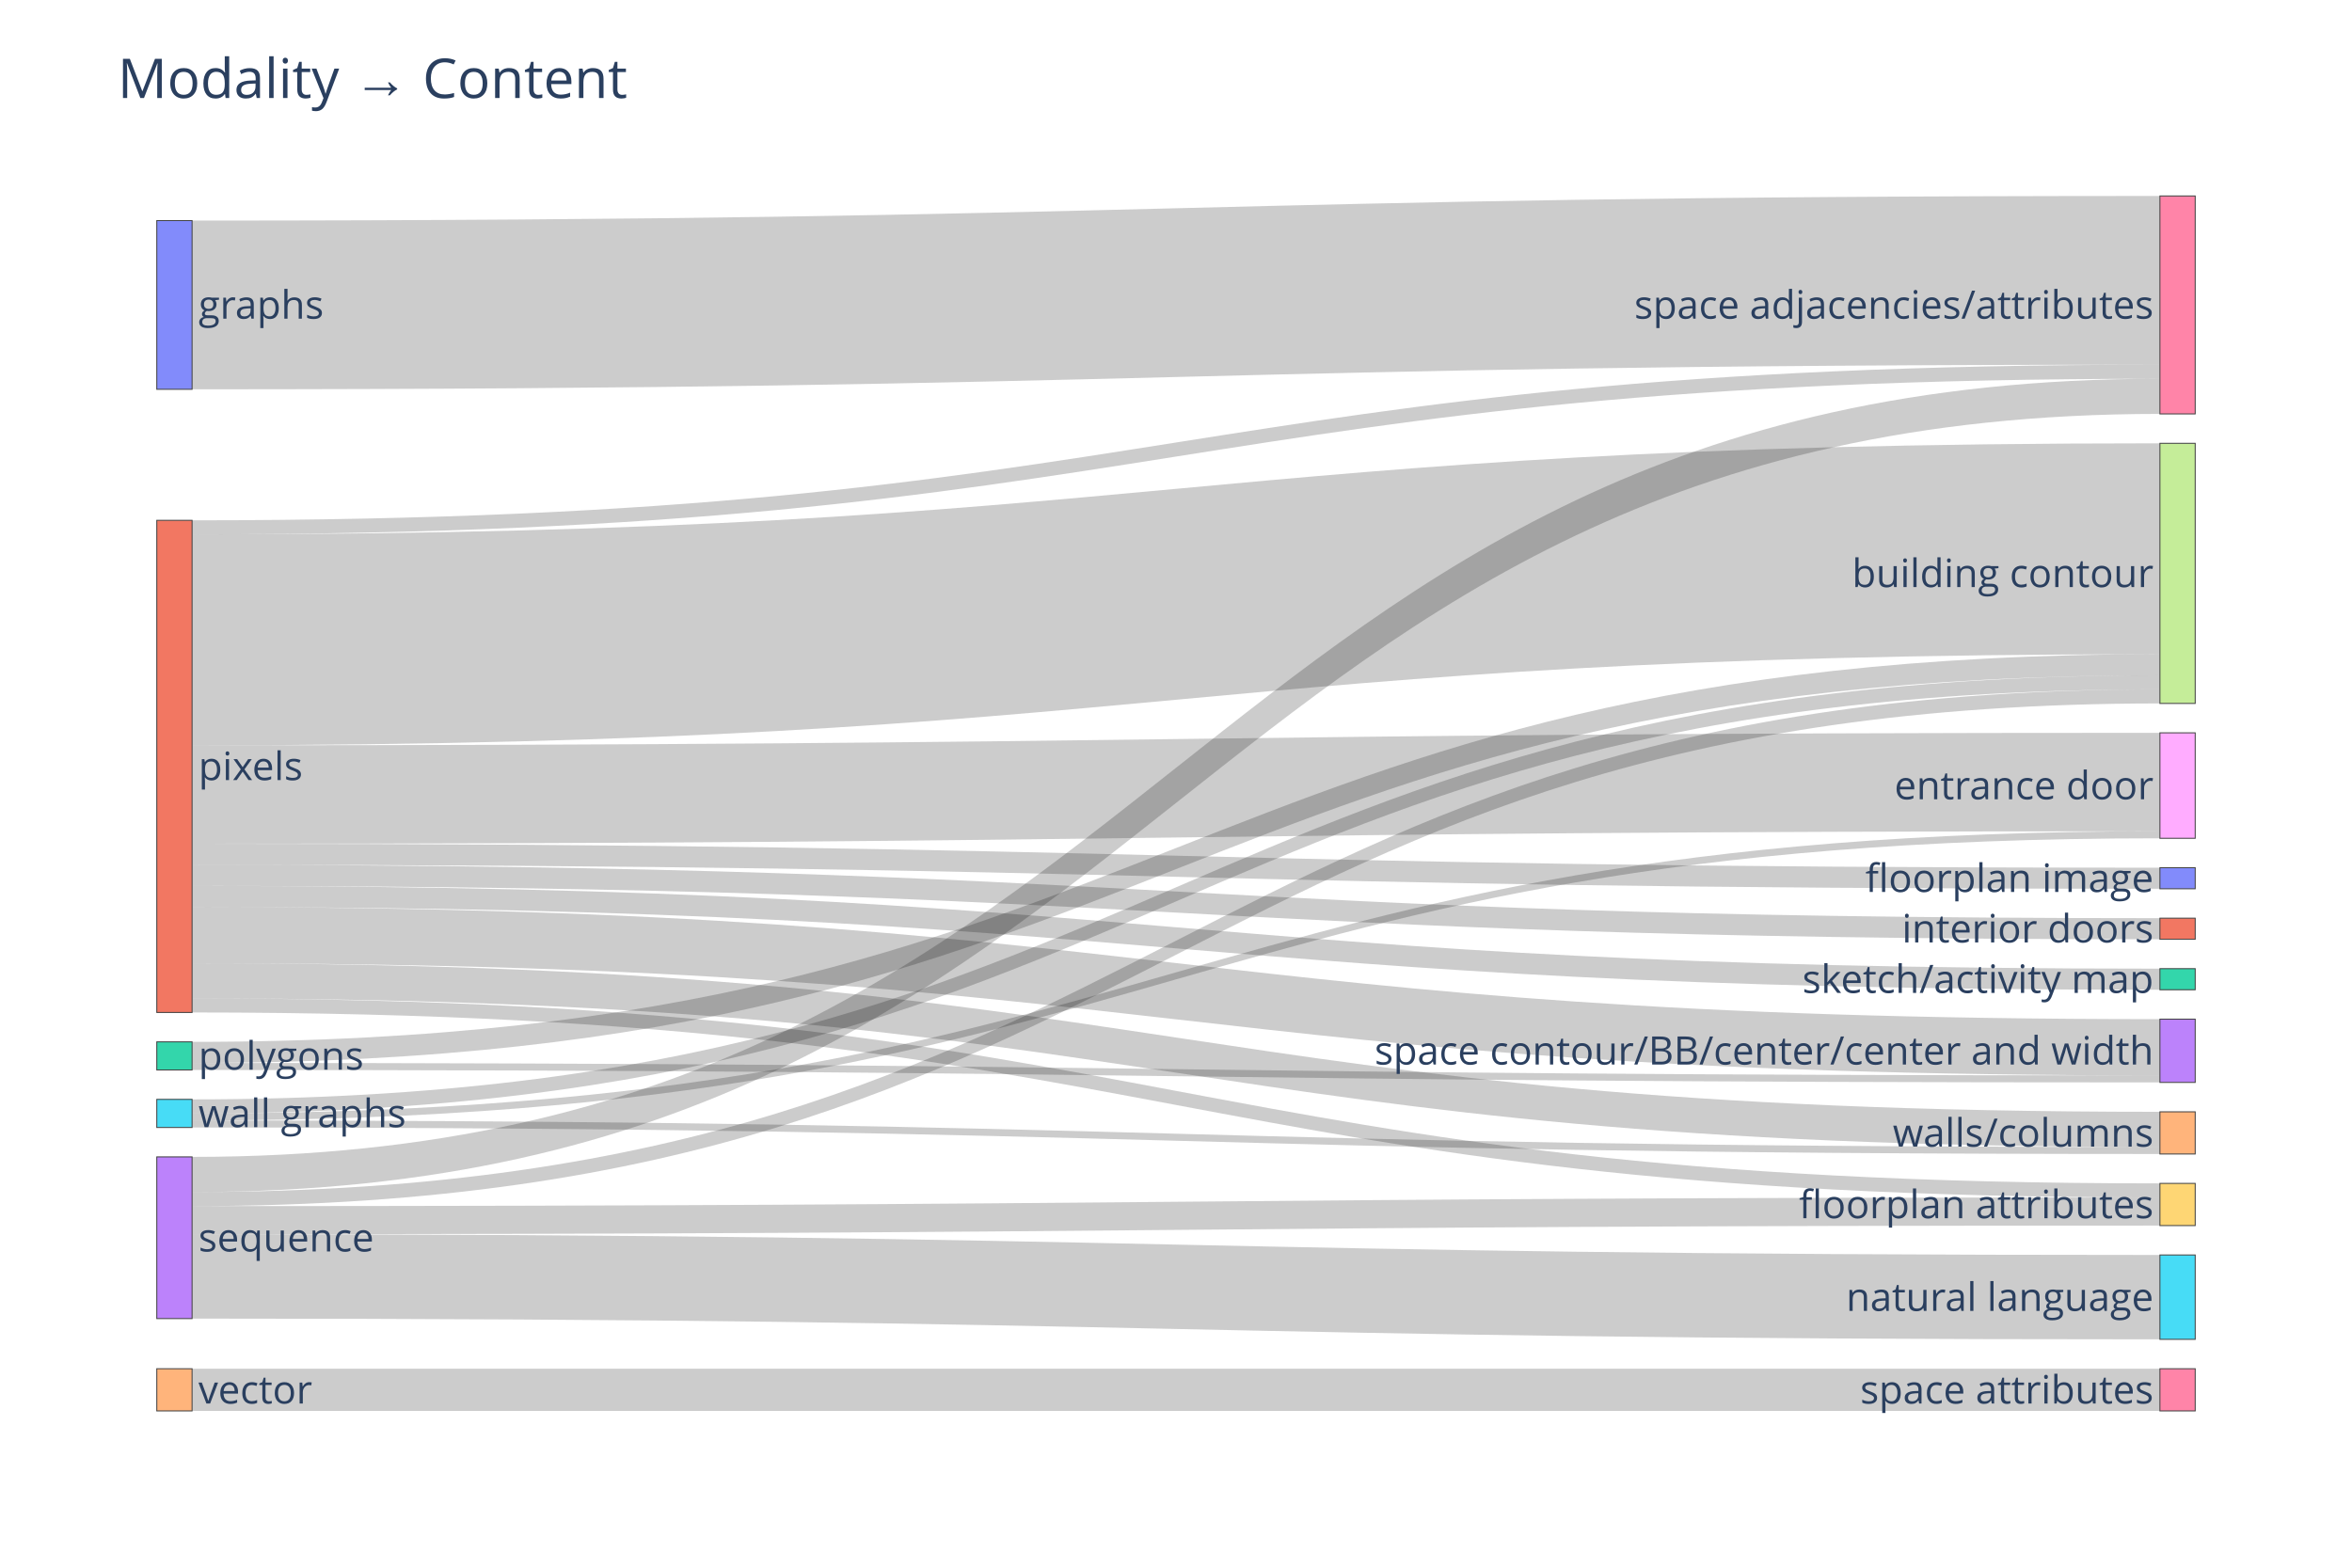
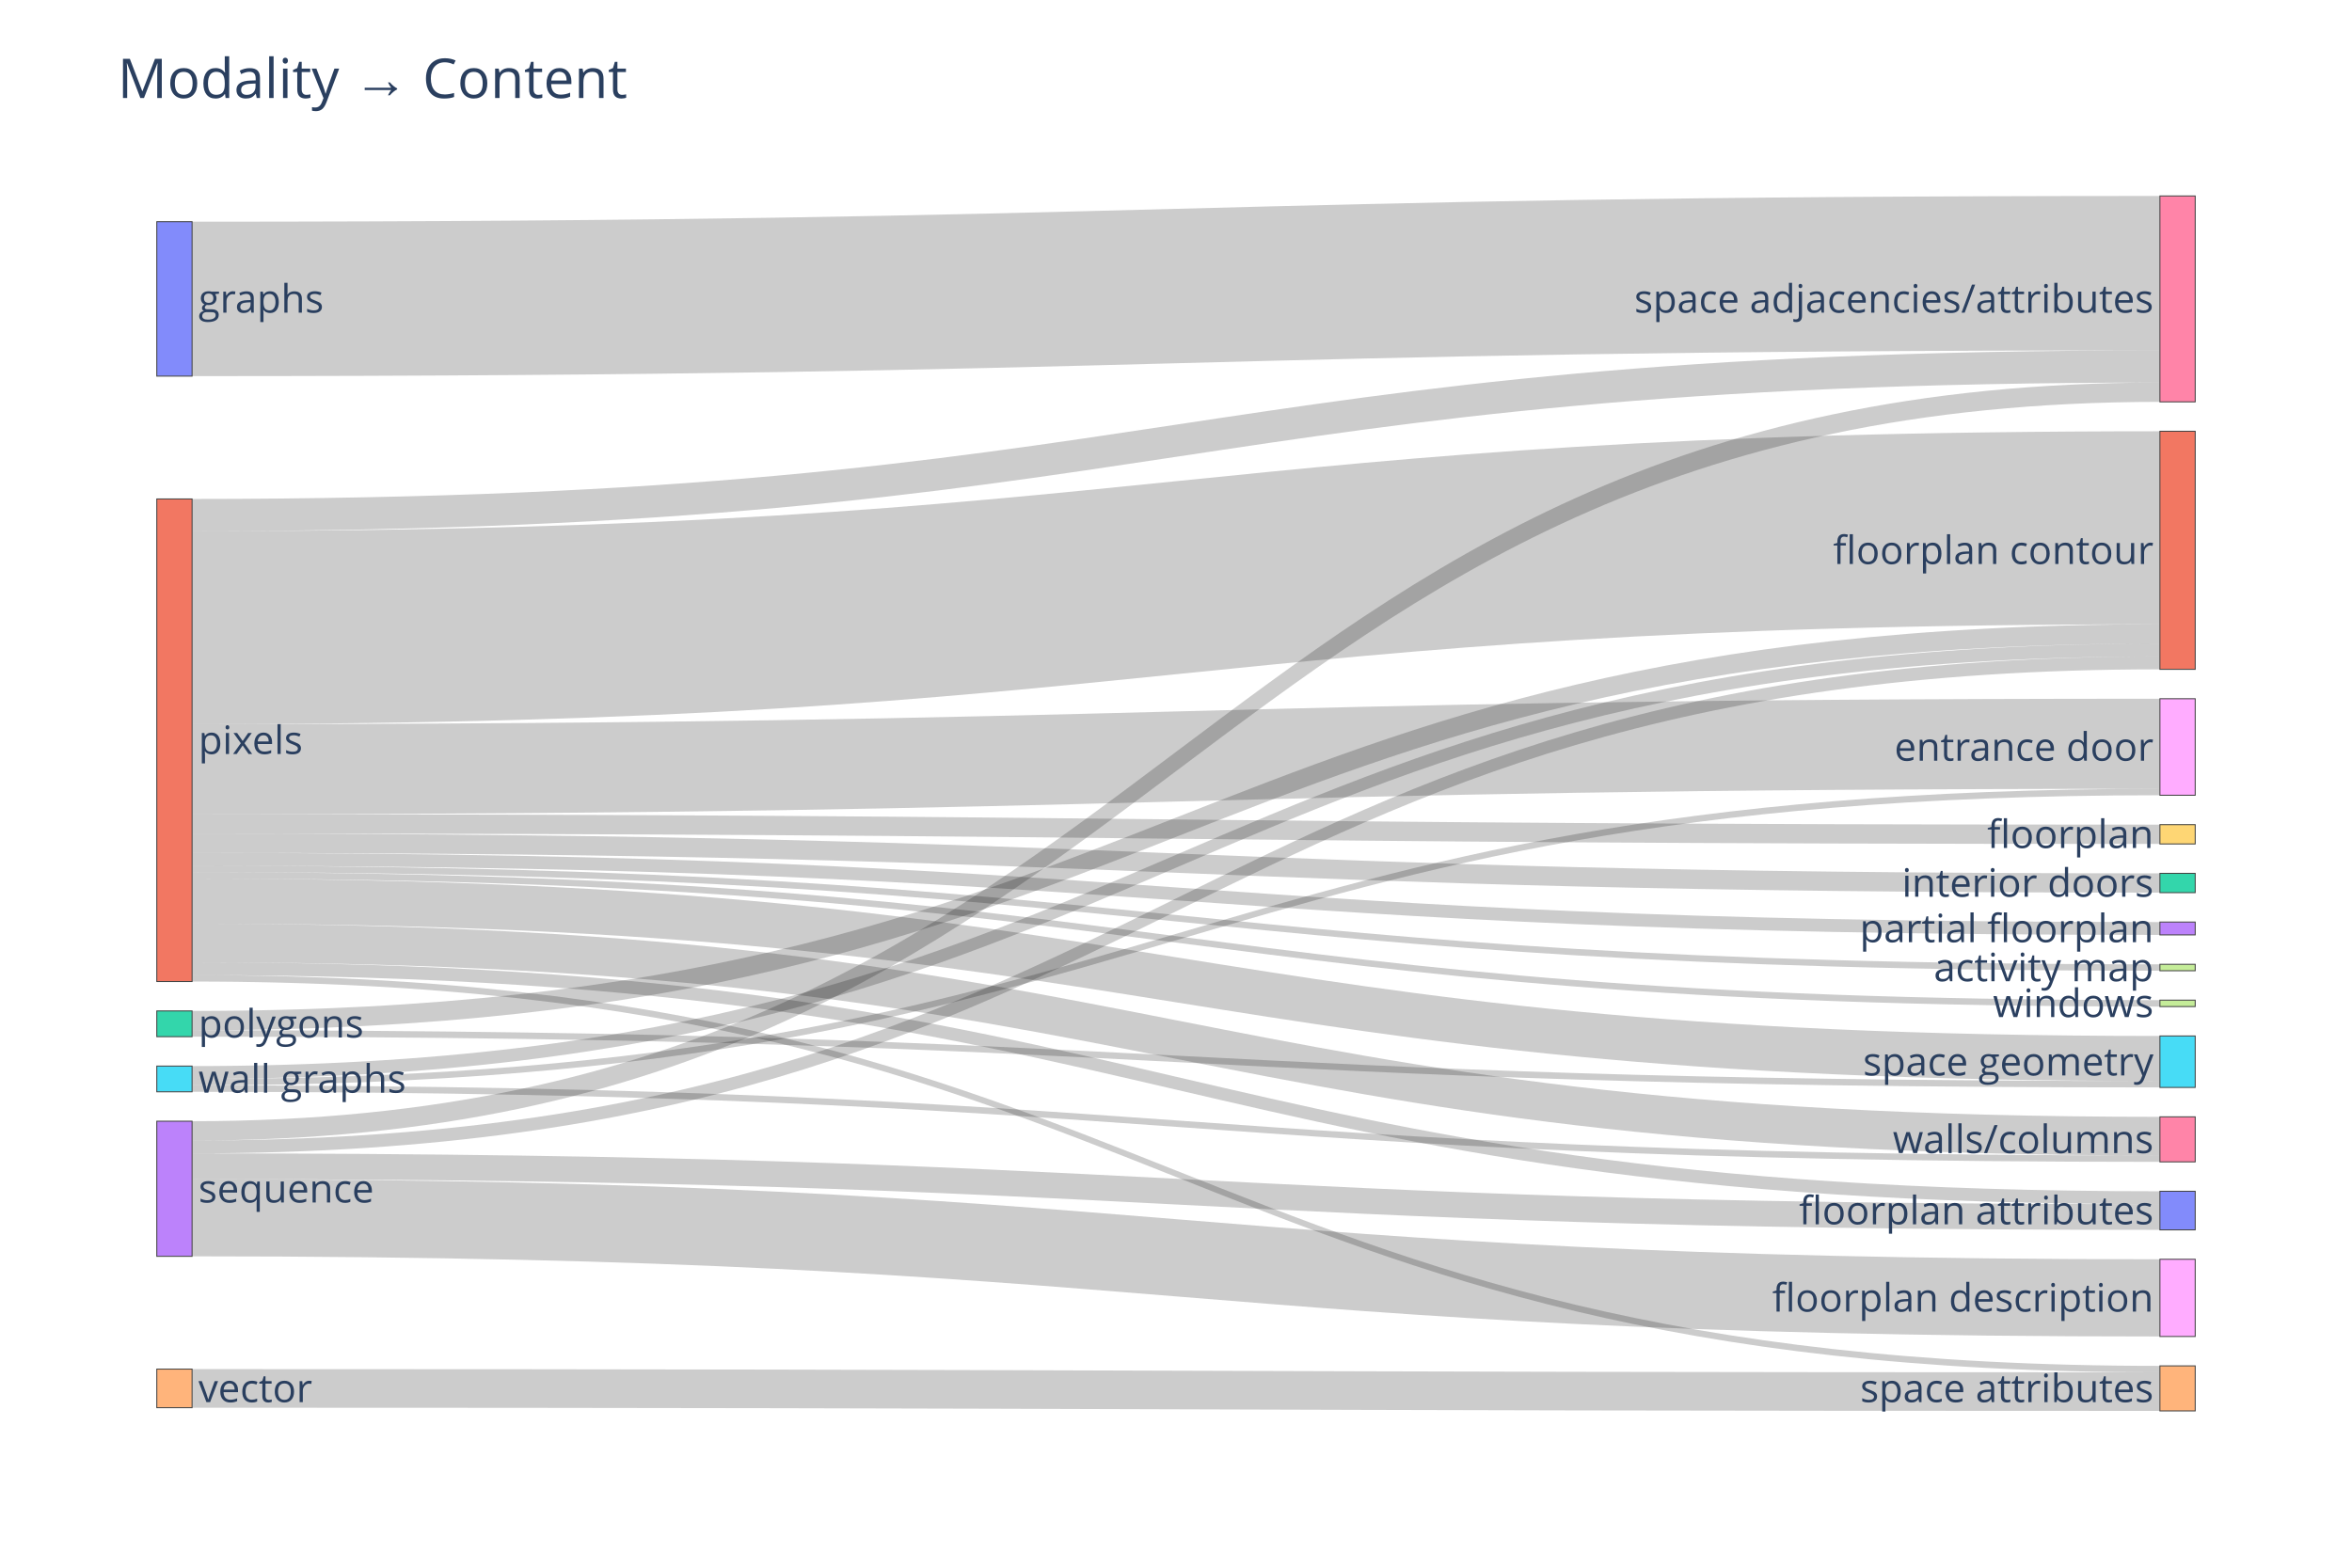
<svg xmlns="http://www.w3.org/2000/svg" class="main-svg" width="4800" height="3200" style="" viewBox="0 0 1200 800">
  <rect x="0" y="0" width="1200" height="800" style="fill: rgb(255, 255, 255); fill-opacity: 1;" />
-   <defs id="defs-1dec02">
+   <defs id="defs-64f2d6">
    <g class="clips" />
    <g class="gradients" />
    <g class="patterns" />
  </defs>
  <g class="bglayer" />
  <g class="layer-below">
    <g class="imagelayer" />
    <g class="shapelayer" />
  </g>
  <g class="cartesianlayer" />
  <g class="polarlayer" />
  <g class="smithlayer" />
  <g class="ternarylayer" />
  <g class="geolayer" />
  <g class="funnelarealayer" />
  <g class="pielayer" />
  <g class="iciclelayer" />
  <g class="treemaplayer" />
  <g class="sunburstlayer" />
  <g class="glimages" />
  <g class="sankey" transform="translate(80,100)matrix(1 0 0 1 0 0)" style="box-sizing: content-box; position: absolute; left: 0px; shape-rendering: geometricprecision; pointer-events: none;">
    <g class="sankey-links" style="fill: none;">
-       <path class="sankey-link" d="M18,12.557C520,12.557 520,0 1022,0L1022,86.107C520,86.107 520,98.664 18,98.664Z" style="stroke: rgb(68, 68, 68); stroke-opacity: 1; fill: rgb(0, 0, 0); fill-opacity: 0.2; stroke-width: 0; opacity: 1;" />
-       <path class="sankey-link" d="M18,172.696C520,172.696 520,126.221 1022,126.221L1022,233.855C520,233.855 520,280.329 18,280.329Z" style="stroke: rgb(68, 68, 68); stroke-opacity: 1; fill: rgb(0, 0, 0); fill-opacity: 0.2; stroke-width: 0; opacity: 1;" />
-       <path class="sankey-link" d="M18,280.329C520,280.329 520,273.969 1022,273.969L1022,324.198C520,324.198 520,330.558 18,330.558Z" style="stroke: rgb(68, 68, 68); stroke-opacity: 1; fill: rgb(0, 0, 0); fill-opacity: 0.2; stroke-width: 0; opacity: 1;" />
-       <path class="sankey-link" d="M18,409.49C520,409.49 520,503.893 1022,503.893L1022,511.069C520,511.069 520,416.665 18,416.665Z" style="stroke: rgb(68, 68, 68); stroke-opacity: 1; fill: rgb(0, 0, 0); fill-opacity: 0.2; stroke-width: 0; opacity: 1;" />
-       <path class="sankey-link" d="M18,330.558C520,330.558 520,342.786 1022,342.786L1022,353.55C520,353.55 520,341.322 18,341.322Z" style="stroke: rgb(68, 68, 68); stroke-opacity: 1; fill: rgb(0, 0, 0); fill-opacity: 0.2; stroke-width: 0; opacity: 1;" />
-       <path class="sankey-link" d="M18,341.322C520,341.322 520,368.55 1022,368.55L1022,379.313C520,379.313 520,352.085 18,352.085Z" style="stroke: rgb(68, 68, 68); stroke-opacity: 1; fill: rgb(0, 0, 0); fill-opacity: 0.2; stroke-width: 0; opacity: 1;" />
-       <path class="sankey-link" d="M18,352.085C520,352.085 520,394.313 1022,394.313L1022,405.076C520,405.076 520,362.848 18,362.848Z" style="stroke: rgb(68, 68, 68); stroke-opacity: 1; fill: rgb(0, 0, 0); fill-opacity: 0.2; stroke-width: 0; opacity: 1;" />
-       <path class="sankey-link" d="M18,165.52C520,165.52 520,86.107 1022,86.107L1022,93.282C520,93.282 520,172.696 18,172.696Z" style="stroke: rgb(68, 68, 68); stroke-opacity: 1; fill: rgb(0, 0, 0); fill-opacity: 0.2; stroke-width: 0; opacity: 1;" />
-       <path class="sankey-link" d="M18,362.848C520,362.848 520,420.076 1022,420.076L1022,448.779C520,448.779 520,391.551 18,391.551Z" style="stroke: rgb(68, 68, 68); stroke-opacity: 1; fill: rgb(0, 0, 0); fill-opacity: 0.2; stroke-width: 0; opacity: 1;" />
-       <path class="sankey-link" d="M18,391.551C520,391.551 520,467.366 1022,467.366L1022,485.305C520,485.305 520,409.49 18,409.49Z" style="stroke: rgb(68, 68, 68); stroke-opacity: 1; fill: rgb(0, 0, 0); fill-opacity: 0.2; stroke-width: 0; opacity: 1;" />
-       <path class="sankey-link" d="M18,431.665C520,431.665 520,233.855 1022,233.855L1022,244.618C520,244.618 520,442.429 18,442.429Z" style="stroke: rgb(68, 68, 68); stroke-opacity: 1; fill: rgb(0, 0, 0); fill-opacity: 0.2; stroke-width: 0; opacity: 1;" />
-       <path class="sankey-link" d="M18,442.429C520,442.429 520,448.779 1022,448.779L1022,452.366C520,452.366 520,446.016 18,446.016Z" style="stroke: rgb(68, 68, 68); stroke-opacity: 1; fill: rgb(0, 0, 0); fill-opacity: 0.2; stroke-width: 0; opacity: 1;" />
-       <path class="sankey-link" d="M18,508.306C520,508.306 520,251.794 1022,251.794L1022,258.969C520,258.969 520,515.482 18,515.482Z" style="stroke: rgb(68, 68, 68); stroke-opacity: 1; fill: rgb(0, 0, 0); fill-opacity: 0.2; stroke-width: 0; opacity: 1;" />
-       <path class="sankey-link" d="M18,515.482C520,515.482 520,511.069 1022,511.069L1022,525.42C520,525.42 520,529.833 18,529.833Z" style="stroke: rgb(68, 68, 68); stroke-opacity: 1; fill: rgb(0, 0, 0); fill-opacity: 0.2; stroke-width: 0; opacity: 1;" />
-       <path class="sankey-link" d="M18,529.833C520,529.833 520,540.42 1022,540.42L1022,583.473C520,583.473 520,572.887 18,572.887Z" style="stroke: rgb(68, 68, 68); stroke-opacity: 1; fill: rgb(0, 0, 0); fill-opacity: 0.2; stroke-width: 0; opacity: 1;" />
-       <path class="sankey-link" d="M18,490.368C520,490.368 520,93.282 1022,93.282L1022,111.221C520,111.221 520,508.306 18,508.306Z" style="stroke: rgb(68, 68, 68); stroke-opacity: 1; fill: rgb(0, 0, 0); fill-opacity: 0.2; stroke-width: 0; opacity: 1;" />
-       <path class="sankey-link" d="M18,598.473C520,598.473 520,598.473 1022,598.473L1022,620C520,620 520,620 18,620Z" style="stroke: rgb(68, 68, 68); stroke-opacity: 1; fill: rgb(0, 0, 0); fill-opacity: 0.2; stroke-width: 0; opacity: 1;" />
-       <path class="sankey-link" d="M18,461.016C520,461.016 520,244.618 1022,244.618L1022,251.794C520,251.794 520,468.192 18,468.192Z" style="stroke: rgb(68, 68, 68); stroke-opacity: 1; fill: rgb(0, 0, 0); fill-opacity: 0.2; stroke-width: 0; opacity: 1;" />
-       <path class="sankey-link" d="M18,468.192C520,468.192 520,324.198 1022,324.198L1022,327.786C520,327.786 520,471.78 18,471.78Z" style="stroke: rgb(68, 68, 68); stroke-opacity: 1; fill: rgb(0, 0, 0); fill-opacity: 0.2; stroke-width: 0; opacity: 1;" />
-       <path class="sankey-link" d="M18,471.78C520,471.78 520,485.305 1022,485.305L1022,488.893C520,488.893 520,475.368 18,475.368Z" style="stroke: rgb(68, 68, 68); stroke-opacity: 1; fill: rgb(0, 0, 0); fill-opacity: 0.2; stroke-width: 0; opacity: 1;" />
+       <path class="sankey-link" d="M18,13.134C520,13.134 520,-4.689582056016661e-13 1022,-4.689582056016661e-13L1022,78.806C520,78.806 520,91.94 18,91.94Z" style="stroke: rgb(68, 68, 68); stroke-opacity: 1; fill: rgb(0, 0, 0); fill-opacity: 0.2; stroke-width: 0; opacity: 1;" />
+       <path class="sankey-link" d="M18,341.783C520,341.783 520,392.09 1022,392.09L1022,395.373C520,395.373 520,345.067 18,345.067Z" style="stroke: rgb(68, 68, 68); stroke-opacity: 1; fill: rgb(0, 0, 0); fill-opacity: 0.2; stroke-width: 0; opacity: 1;" />
+       <path class="sankey-link" d="M18,269.544C520,269.544 520,256.567 1022,256.567L1022,302.537C520,302.537 520,315.514 18,315.514Z" style="stroke: rgb(68, 68, 68); stroke-opacity: 1; fill: rgb(0, 0, 0); fill-opacity: 0.2; stroke-width: 0; opacity: 1;" />
+       <path class="sankey-link" d="M18,315.514C520,315.514 520,320.821 1022,320.821L1022,330.672C520,330.672 520,325.365 18,325.365Z" style="stroke: rgb(68, 68, 68); stroke-opacity: 1; fill: rgb(0, 0, 0); fill-opacity: 0.2; stroke-width: 0; opacity: 1;" />
+       <path class="sankey-link" d="M18,391.037C520,391.037 520,507.91 1022,507.91L1022,514.478C520,514.478 520,397.604 18,397.604Z" style="stroke: rgb(68, 68, 68); stroke-opacity: 1; fill: rgb(0, 0, 0); fill-opacity: 0.2; stroke-width: 0; opacity: 1;" />
+       <path class="sankey-link" d="M18,171.037C520,171.037 520,120.075 1022,120.075L1022,218.582C520,218.582 520,269.544 18,269.544Z" style="stroke: rgb(68, 68, 68); stroke-opacity: 1; fill: rgb(0, 0, 0); fill-opacity: 0.2; stroke-width: 0; opacity: 1;" />
+       <path class="sankey-link" d="M18,325.365C520,325.365 520,345.672 1022,345.672L1022,355.522C520,355.522 520,335.216 18,335.216Z" style="stroke: rgb(68, 68, 68); stroke-opacity: 1; fill: rgb(0, 0, 0); fill-opacity: 0.2; stroke-width: 0; opacity: 1;" />
+       <path class="sankey-link" d="M18,335.216C520,335.216 520,370.522 1022,370.522L1022,377.09C520,377.09 520,341.783 18,341.783Z" style="stroke: rgb(68, 68, 68); stroke-opacity: 1; fill: rgb(0, 0, 0); fill-opacity: 0.2; stroke-width: 0; opacity: 1;" />
+       <path class="sankey-link" d="M18,154.619C520,154.619 520,78.806 1022,78.806L1022,95.224C520,95.224 520,171.037 18,171.037Z" style="stroke: rgb(68, 68, 68); stroke-opacity: 1; fill: rgb(0, 0, 0); fill-opacity: 0.2; stroke-width: 0; opacity: 1;" />
+       <path class="sankey-link" d="M18,397.604C520,397.604 520,597.015 1022,597.015L1022,600.299C520,600.299 520,400.888 18,400.888Z" style="stroke: rgb(68, 68, 68); stroke-opacity: 1; fill: rgb(0, 0, 0); fill-opacity: 0.2; stroke-width: 0; opacity: 1;" />
+       <path class="sankey-link" d="M18,348.35C520,348.35 520,428.657 1022,428.657L1022,451.642C520,451.642 520,371.335 18,371.335Z" style="stroke: rgb(68, 68, 68); stroke-opacity: 1; fill: rgb(0, 0, 0); fill-opacity: 0.2; stroke-width: 0; opacity: 1;" />
+       <path class="sankey-link" d="M18,371.335C520,371.335 520,469.925 1022,469.925L1022,489.627C520,489.627 520,391.037 18,391.037Z" style="stroke: rgb(68, 68, 68); stroke-opacity: 1; fill: rgb(0, 0, 0); fill-opacity: 0.2; stroke-width: 0; opacity: 1;" />
+       <path class="sankey-link" d="M18,345.067C520,345.067 520,410.373 1022,410.373L1022,413.657C520,413.657 520,348.35 18,348.35Z" style="stroke: rgb(68, 68, 68); stroke-opacity: 1; fill: rgb(0, 0, 0); fill-opacity: 0.2; stroke-width: 0; opacity: 1;" />
+       <path class="sankey-link" d="M18,415.888C520,415.888 520,218.582 1022,218.582L1022,228.433C520,228.433 520,425.738 18,425.738Z" style="stroke: rgb(68, 68, 68); stroke-opacity: 1; fill: rgb(0, 0, 0); fill-opacity: 0.2; stroke-width: 0; opacity: 1;" />
+       <path class="sankey-link" d="M18,425.738C520,425.738 520,451.642 1022,451.642L1022,454.925C520,454.925 520,429.022 18,429.022Z" style="stroke: rgb(68, 68, 68); stroke-opacity: 1; fill: rgb(0, 0, 0); fill-opacity: 0.2; stroke-width: 0; opacity: 1;" />
+       <path class="sankey-link" d="M18,488.574C520,488.574 520,514.478 1022,514.478L1022,527.612C520,527.612 520,501.708 18,501.708Z" style="stroke: rgb(68, 68, 68); stroke-opacity: 1; fill: rgb(0, 0, 0); fill-opacity: 0.2; stroke-width: 0; opacity: 1;" />
+       <path class="sankey-link" d="M18,482.007C520,482.007 520,235 1022,235L1022,241.567C520,241.567 520,488.574 18,488.574Z" style="stroke: rgb(68, 68, 68); stroke-opacity: 1; fill: rgb(0, 0, 0); fill-opacity: 0.2; stroke-width: 0; opacity: 1;" />
+       <path class="sankey-link" d="M18,501.708C520,501.708 520,542.612 1022,542.612L1022,582.015C520,582.015 520,541.111 18,541.111Z" style="stroke: rgb(68, 68, 68); stroke-opacity: 1; fill: rgb(0, 0, 0); fill-opacity: 0.2; stroke-width: 0; opacity: 1;" />
+       <path class="sankey-link" d="M18,472.156C520,472.156 520,95.224 1022,95.224L1022,105.075C520,105.075 520,482.007 18,482.007Z" style="stroke: rgb(68, 68, 68); stroke-opacity: 1; fill: rgb(0, 0, 0); fill-opacity: 0.2; stroke-width: 0; opacity: 1;" />
+       <path class="sankey-link" d="M18,598.657C520,598.657 520,600.299 1022,600.299L1022,620C520,620 520,618.358 18,618.358Z" style="stroke: rgb(68, 68, 68); stroke-opacity: 1; fill: rgb(0, 0, 0); fill-opacity: 0.2; stroke-width: 0; opacity: 1;" />
+       <path class="sankey-link" d="M18,450.589C520,450.589 520,302.537 1022,302.537L1022,305.821C520,305.821 520,453.873 18,453.873Z" style="stroke: rgb(68, 68, 68); stroke-opacity: 1; fill: rgb(0, 0, 0); fill-opacity: 0.2; stroke-width: 0; opacity: 1;" />
+       <path class="sankey-link" d="M18,444.022C520,444.022 520,228.433 1022,228.433L1022,235C520,235 520,450.589 18,450.589Z" style="stroke: rgb(68, 68, 68); stroke-opacity: 1; fill: rgb(0, 0, 0); fill-opacity: 0.2; stroke-width: 0; opacity: 1;" />
+       <path class="sankey-link" d="M18,453.873C520,453.873 520,489.627 1022,489.627L1022,492.91C520,492.91 520,457.156 18,457.156Z" style="stroke: rgb(68, 68, 68); stroke-opacity: 1; fill: rgb(0, 0, 0); fill-opacity: 0.2; stroke-width: 0; opacity: 1;" />
    </g>
    <g class="sankey-node-set" style="cursor: move;">
-       <g class="sankey-node" transform="translate(0.000,12.557)" style="opacity: 1;">
-         <rect class="node-rect" width="18" height="86.107" style="stroke-width: 0.5; stroke: rgb(68, 68, 68); stroke-opacity: 1; fill: rgb(99, 110, 250); fill-opacity: 0.8;" />
-         <text class="node-label" data-notex="1" x="0" y="0" text-anchor="start" transform="translate(21.25,50.05344)" style="cursor: default; font-family: 'Open Sans', verdana, arial, sans-serif; font-size: 20px; fill: rgb(42, 63, 95); fill-opacity: 1; text-shadow: rgb(255, 255, 255) 1px 1px 1px, rgb(255, 255, 255) -1px -1px 1px, rgb(255, 255, 255) 1px -1px 1px, rgb(255, 255, 255) -1px 1px 1px; white-space: pre;">graphs</text>
+       <g class="sankey-node" transform="translate(0.000,13.134)" style="opacity: 1;">
+         <rect class="node-rect" width="18" height="78.806" style="stroke-width: 0.5; stroke: rgb(68, 68, 68); stroke-opacity: 1; fill: rgb(99, 110, 250); fill-opacity: 0.8;" />
+         <text class="node-label" data-notex="1" x="0" y="0" text-anchor="start" transform="translate(21.25,46.40299)" style="cursor: default; font-family: 'Open Sans', verdana, arial, sans-serif; font-size: 20px; fill: rgb(42, 63, 95); fill-opacity: 1; text-shadow: rgb(255, 255, 255) 1px 1px 1px, rgb(255, 255, 255) -1px -1px 1px, rgb(255, 255, 255) 1px -1px 1px, rgb(255, 255, 255) -1px 1px 1px; white-space: pre;">graphs</text>
      </g>
-       <g class="sankey-node" transform="translate(0.000,165.520)" style="opacity: 1;">
-         <rect class="node-rect" width="18" height="251.145" style="stroke-width: 0.5; stroke: rgb(68, 68, 68); stroke-opacity: 1; fill: rgb(239, 85, 59); fill-opacity: 0.8;" />
-         <text class="node-label" data-notex="1" x="0" y="0" text-anchor="start" transform="translate(21.25,132.5725)" style="cursor: default; font-family: 'Open Sans', verdana, arial, sans-serif; font-size: 20px; fill: rgb(42, 63, 95); fill-opacity: 1; text-shadow: rgb(255, 255, 255) 1px 1px 1px, rgb(255, 255, 255) -1px -1px 1px, rgb(255, 255, 255) 1px -1px 1px, rgb(255, 255, 255) -1px 1px 1px; white-space: pre;">pixels</text>
+       <g class="sankey-node" transform="translate(0.000,154.619)" style="opacity: 1;">
+         <rect class="node-rect" width="18" height="246.269" style="stroke-width: 0.5; stroke: rgb(68, 68, 68); stroke-opacity: 1; fill: rgb(239, 85, 59); fill-opacity: 0.8;" />
+         <text class="node-label" data-notex="1" x="0" y="0" text-anchor="start" transform="translate(21.25,130.1343)" style="cursor: default; font-family: 'Open Sans', verdana, arial, sans-serif; font-size: 20px; fill: rgb(42, 63, 95); fill-opacity: 1; text-shadow: rgb(255, 255, 255) 1px 1px 1px, rgb(255, 255, 255) -1px -1px 1px, rgb(255, 255, 255) 1px -1px 1px, rgb(255, 255, 255) -1px 1px 1px; white-space: pre;">pixels</text>
      </g>
-       <g class="sankey-node" transform="translate(0.000,431.665)" style="opacity: 1;">
-         <rect class="node-rect" width="18" height="14.351" style="stroke-width: 0.5; stroke: rgb(68, 68, 68); stroke-opacity: 1; fill: rgb(0, 204, 150); fill-opacity: 0.8;" />
-         <text class="node-label" data-notex="1" x="0" y="0" text-anchor="start" transform="translate(21.25,14.17557)" style="cursor: default; font-family: 'Open Sans', verdana, arial, sans-serif; font-size: 20px; fill: rgb(42, 63, 95); fill-opacity: 1; text-shadow: rgb(255, 255, 255) 1px 1px 1px, rgb(255, 255, 255) -1px -1px 1px, rgb(255, 255, 255) 1px -1px 1px, rgb(255, 255, 255) -1px 1px 1px; white-space: pre;">polygons</text>
+       <g class="sankey-node" transform="translate(0.000,415.888)" style="opacity: 1;">
+         <rect class="node-rect" width="18" height="13.134" style="stroke-width: 0.5; stroke: rgb(68, 68, 68); stroke-opacity: 1; fill: rgb(0, 204, 150); fill-opacity: 0.8;" />
+         <text class="node-label" data-notex="1" x="0" y="0" text-anchor="start" transform="translate(21.25,13.56716)" style="cursor: default; font-family: 'Open Sans', verdana, arial, sans-serif; font-size: 20px; fill: rgb(42, 63, 95); fill-opacity: 1; text-shadow: rgb(255, 255, 255) 1px 1px 1px, rgb(255, 255, 255) -1px -1px 1px, rgb(255, 255, 255) 1px -1px 1px, rgb(255, 255, 255) -1px 1px 1px; white-space: pre;">polygons</text>
      </g>
-       <g class="sankey-node" transform="translate(0.000,490.368)" style="opacity: 1;">
-         <rect class="node-rect" width="18" height="82.519" style="stroke-width: 0.5; stroke: rgb(68, 68, 68); stroke-opacity: 1; fill: rgb(171, 99, 250); fill-opacity: 0.8;" />
-         <text class="node-label" data-notex="1" x="0" y="0" text-anchor="start" transform="translate(21.25,48.25954)" style="cursor: default; font-family: 'Open Sans', verdana, arial, sans-serif; font-size: 20px; fill: rgb(42, 63, 95); fill-opacity: 1; text-shadow: rgb(255, 255, 255) 1px 1px 1px, rgb(255, 255, 255) -1px -1px 1px, rgb(255, 255, 255) 1px -1px 1px, rgb(255, 255, 255) -1px 1px 1px; white-space: pre;">sequence</text>
+       <g class="sankey-node" transform="translate(0.000,472.156)" style="opacity: 1;">
+         <rect class="node-rect" width="18" height="68.955" style="stroke-width: 0.5; stroke: rgb(68, 68, 68); stroke-opacity: 1; fill: rgb(171, 99, 250); fill-opacity: 0.8;" />
+         <text class="node-label" data-notex="1" x="0" y="0" text-anchor="start" transform="translate(21.25,41.47761)" style="cursor: default; font-family: 'Open Sans', verdana, arial, sans-serif; font-size: 20px; fill: rgb(42, 63, 95); fill-opacity: 1; text-shadow: rgb(255, 255, 255) 1px 1px 1px, rgb(255, 255, 255) -1px -1px 1px, rgb(255, 255, 255) 1px -1px 1px, rgb(255, 255, 255) -1px 1px 1px; white-space: pre;">sequence</text>
      </g>
-       <g class="sankey-node" transform="translate(0.000,598.473)" style="opacity: 1;">
-         <rect class="node-rect" width="18" height="21.527" style="stroke-width: 0.5; stroke: rgb(68, 68, 68); stroke-opacity: 1; fill: rgb(255, 161, 90); fill-opacity: 0.8;" />
-         <text class="node-label" data-notex="1" x="0" y="0" text-anchor="start" transform="translate(21.25,17.76336)" style="cursor: default; font-family: 'Open Sans', verdana, arial, sans-serif; font-size: 20px; fill: rgb(42, 63, 95); fill-opacity: 1; text-shadow: rgb(255, 255, 255) 1px 1px 1px, rgb(255, 255, 255) -1px -1px 1px, rgb(255, 255, 255) 1px -1px 1px, rgb(255, 255, 255) -1px 1px 1px; white-space: pre;">vector</text>
+       <g class="sankey-node" transform="translate(0.000,598.657)" style="opacity: 1;">
+         <rect class="node-rect" width="18" height="19.701" style="stroke-width: 0.5; stroke: rgb(68, 68, 68); stroke-opacity: 1; fill: rgb(255, 161, 90); fill-opacity: 0.8;" />
+         <text class="node-label" data-notex="1" x="0" y="0" text-anchor="start" transform="translate(21.25,16.85075)" style="cursor: default; font-family: 'Open Sans', verdana, arial, sans-serif; font-size: 20px; fill: rgb(42, 63, 95); fill-opacity: 1; text-shadow: rgb(255, 255, 255) 1px 1px 1px, rgb(255, 255, 255) -1px -1px 1px, rgb(255, 255, 255) 1px -1px 1px, rgb(255, 255, 255) -1px 1px 1px; white-space: pre;">vector</text>
      </g>
-       <g class="sankey-node" transform="translate(0.000,461.016)" style="opacity: 1;">
-         <rect class="node-rect" width="18" height="14.351" style="stroke-width: 0.5; stroke: rgb(68, 68, 68); stroke-opacity: 1; fill: rgb(25, 211, 243); fill-opacity: 0.8;" />
-         <text class="node-label" data-notex="1" x="0" y="0" text-anchor="start" transform="translate(21.25,14.17557)" style="cursor: default; font-family: 'Open Sans', verdana, arial, sans-serif; font-size: 20px; fill: rgb(42, 63, 95); fill-opacity: 1; text-shadow: rgb(255, 255, 255) 1px 1px 1px, rgb(255, 255, 255) -1px -1px 1px, rgb(255, 255, 255) 1px -1px 1px, rgb(255, 255, 255) -1px 1px 1px; white-space: pre;">wall graphs</text>
+       <g class="sankey-node" transform="translate(0.000,444.022)" style="opacity: 1;">
+         <rect class="node-rect" width="18" height="13.134" style="stroke-width: 0.5; stroke: rgb(68, 68, 68); stroke-opacity: 1; fill: rgb(25, 211, 243); fill-opacity: 0.8;" />
+         <text class="node-label" data-notex="1" x="0" y="0" text-anchor="start" transform="translate(21.25,13.56716)" style="cursor: default; font-family: 'Open Sans', verdana, arial, sans-serif; font-size: 20px; fill: rgb(42, 63, 95); fill-opacity: 1; text-shadow: rgb(255, 255, 255) 1px 1px 1px, rgb(255, 255, 255) -1px -1px 1px, rgb(255, 255, 255) 1px -1px 1px, rgb(255, 255, 255) -1px 1px 1px; white-space: pre;">wall graphs</text>
      </g>
-       <g class="sankey-node" transform="translate(1022.000,0.000)" style="opacity: 1;">
-         <rect class="node-rect" width="18" height="111.221" style="stroke-width: 0.5; stroke: rgb(68, 68, 68); stroke-opacity: 1; fill: rgb(255, 102, 146); fill-opacity: 0.8;" />
-         <text class="node-label" data-notex="1" x="0" y="0" text-anchor="end" transform="translate(-3.25,62.61069)" style="cursor: default; font-family: 'Open Sans', verdana, arial, sans-serif; font-size: 20px; fill: rgb(42, 63, 95); fill-opacity: 1; text-shadow: rgb(255, 255, 255) 1px 1px 1px, rgb(255, 255, 255) -1px -1px 1px, rgb(255, 255, 255) 1px -1px 1px, rgb(255, 255, 255) -1px 1px 1px; white-space: pre;">space adjacencies/attributes</text>
+       <g class="sankey-node" transform="translate(1022.000,-0.000)" style="opacity: 1;">
+         <rect class="node-rect" width="18" height="105.075" style="stroke-width: 0.5; stroke: rgb(68, 68, 68); stroke-opacity: 1; fill: rgb(255, 102, 146); fill-opacity: 0.8;" />
+         <text class="node-label" data-notex="1" x="0" y="0" text-anchor="end" transform="translate(-3.25,59.53731)" style="cursor: default; font-family: 'Open Sans', verdana, arial, sans-serif; font-size: 20px; fill: rgb(42, 63, 95); fill-opacity: 1; text-shadow: rgb(255, 255, 255) 1px 1px 1px, rgb(255, 255, 255) -1px -1px 1px, rgb(255, 255, 255) 1px -1px 1px, rgb(255, 255, 255) -1px 1px 1px; white-space: pre;">space adjacencies/attributes</text>
      </g>
-       <g class="sankey-node" transform="translate(1022.000,126.221)" style="opacity: 1;">
-         <rect class="node-rect" width="18" height="132.748" style="stroke-width: 0.5; stroke: rgb(68, 68, 68); stroke-opacity: 1; fill: rgb(182, 232, 128); fill-opacity: 0.8;" />
-         <text class="node-label" data-notex="1" x="0" y="0" text-anchor="end" transform="translate(-3.25,73.37405)" style="cursor: default; font-family: 'Open Sans', verdana, arial, sans-serif; font-size: 20px; fill: rgb(42, 63, 95); fill-opacity: 1; text-shadow: rgb(255, 255, 255) 1px 1px 1px, rgb(255, 255, 255) -1px -1px 1px, rgb(255, 255, 255) 1px -1px 1px, rgb(255, 255, 255) -1px 1px 1px; white-space: pre;">building contour</text>
+       <g class="sankey-node" transform="translate(1022.000,392.090)" style="opacity: 1;">
+         <rect class="node-rect" width="18" height="3.284" style="stroke-width: 0.5; stroke: rgb(68, 68, 68); stroke-opacity: 1; fill: rgb(182, 232, 128); fill-opacity: 0.8;" />
+         <text class="node-label" data-notex="1" x="0" y="0" text-anchor="end" transform="translate(-3.25,8.641791)" style="cursor: default; font-family: 'Open Sans', verdana, arial, sans-serif; font-size: 20px; fill: rgb(42, 63, 95); fill-opacity: 1; text-shadow: rgb(255, 255, 255) 1px 1px 1px, rgb(255, 255, 255) -1px -1px 1px, rgb(255, 255, 255) 1px -1px 1px, rgb(255, 255, 255) -1px 1px 1px; white-space: pre;">activity map</text>
      </g>
-       <g class="sankey-node" transform="translate(1022.000,273.969)" style="opacity: 1;">
-         <rect class="node-rect" width="18" height="53.817" style="stroke-width: 0.5; stroke: rgb(68, 68, 68); stroke-opacity: 1; fill: rgb(255, 151, 255); fill-opacity: 0.8;" />
-         <text class="node-label" data-notex="1" x="0" y="0" text-anchor="end" transform="translate(-3.25,33.9084)" style="cursor: default; font-family: 'Open Sans', verdana, arial, sans-serif; font-size: 20px; fill: rgb(42, 63, 95); fill-opacity: 1; text-shadow: rgb(255, 255, 255) 1px 1px 1px, rgb(255, 255, 255) -1px -1px 1px, rgb(255, 255, 255) 1px -1px 1px, rgb(255, 255, 255) -1px 1px 1px; white-space: pre;">entrance door</text>
+       <g class="sankey-node" transform="translate(1022.000,256.567)" style="opacity: 1;">
+         <rect class="node-rect" width="18" height="49.254" style="stroke-width: 0.5; stroke: rgb(68, 68, 68); stroke-opacity: 1; fill: rgb(255, 151, 255); fill-opacity: 0.8;" />
+         <text class="node-label" data-notex="1" x="0" y="0" text-anchor="end" transform="translate(-3.25,31.62687)" style="cursor: default; font-family: 'Open Sans', verdana, arial, sans-serif; font-size: 20px; fill: rgb(42, 63, 95); fill-opacity: 1; text-shadow: rgb(255, 255, 255) 1px 1px 1px, rgb(255, 255, 255) -1px -1px 1px, rgb(255, 255, 255) 1px -1px 1px, rgb(255, 255, 255) -1px 1px 1px; white-space: pre;">entrance door</text>
      </g>
-       <g class="sankey-node" transform="translate(1022.000,503.893)" style="opacity: 1;">
-         <rect class="node-rect" width="18" height="21.527" style="stroke-width: 0.5; stroke: rgb(68, 68, 68); stroke-opacity: 1; fill: rgb(254, 203, 82); fill-opacity: 0.8;" />
-         <text class="node-label" data-notex="1" x="0" y="0" text-anchor="end" transform="translate(-3.25,17.76336)" style="cursor: default; font-family: 'Open Sans', verdana, arial, sans-serif; font-size: 20px; fill: rgb(42, 63, 95); fill-opacity: 1; text-shadow: rgb(255, 255, 255) 1px 1px 1px, rgb(255, 255, 255) -1px -1px 1px, rgb(255, 255, 255) 1px -1px 1px, rgb(255, 255, 255) -1px 1px 1px; white-space: pre;">floorplan attributes</text>
+       <g class="sankey-node" transform="translate(1022.000,320.821)" style="opacity: 1;">
+         <rect class="node-rect" width="18" height="9.851" style="stroke-width: 0.5; stroke: rgb(68, 68, 68); stroke-opacity: 1; fill: rgb(254, 203, 82); fill-opacity: 0.8;" />
+         <text class="node-label" data-notex="1" x="0" y="0" text-anchor="end" transform="translate(-3.25,11.92537)" style="cursor: default; font-family: 'Open Sans', verdana, arial, sans-serif; font-size: 20px; fill: rgb(42, 63, 95); fill-opacity: 1; text-shadow: rgb(255, 255, 255) 1px 1px 1px, rgb(255, 255, 255) -1px -1px 1px, rgb(255, 255, 255) 1px -1px 1px, rgb(255, 255, 255) -1px 1px 1px; white-space: pre;">floorplan</text>
      </g>
-       <g class="sankey-node" transform="translate(1022.000,342.786)" style="opacity: 1;">
-         <rect class="node-rect" width="18" height="10.763" style="stroke-width: 0.5; stroke: rgb(68, 68, 68); stroke-opacity: 1; fill: rgb(99, 110, 250); fill-opacity: 0.8;" />
-         <text class="node-label" data-notex="1" x="0" y="0" text-anchor="end" transform="translate(-3.25,12.38168)" style="cursor: default; font-family: 'Open Sans', verdana, arial, sans-serif; font-size: 20px; fill: rgb(42, 63, 95); fill-opacity: 1; text-shadow: rgb(255, 255, 255) 1px 1px 1px, rgb(255, 255, 255) -1px -1px 1px, rgb(255, 255, 255) 1px -1px 1px, rgb(255, 255, 255) -1px 1px 1px; white-space: pre;">floorplan image</text>
+       <g class="sankey-node" transform="translate(1022.000,507.910)" style="opacity: 1;">
+         <rect class="node-rect" width="18" height="19.701" style="stroke-width: 0.5; stroke: rgb(68, 68, 68); stroke-opacity: 1; fill: rgb(99, 110, 250); fill-opacity: 0.8;" />
+         <text class="node-label" data-notex="1" x="0" y="0" text-anchor="end" transform="translate(-3.25,16.85075)" style="cursor: default; font-family: 'Open Sans', verdana, arial, sans-serif; font-size: 20px; fill: rgb(42, 63, 95); fill-opacity: 1; text-shadow: rgb(255, 255, 255) 1px 1px 1px, rgb(255, 255, 255) -1px -1px 1px, rgb(255, 255, 255) 1px -1px 1px, rgb(255, 255, 255) -1px 1px 1px; white-space: pre;">floorplan attributes</text>
      </g>
-       <g class="sankey-node" transform="translate(1022.000,368.550)" style="opacity: 1;">
-         <rect class="node-rect" width="18" height="10.763" style="stroke-width: 0.5; stroke: rgb(68, 68, 68); stroke-opacity: 1; fill: rgb(239, 85, 59); fill-opacity: 0.8;" />
-         <text class="node-label" data-notex="1" x="0" y="0" text-anchor="end" transform="translate(-3.25,12.38168)" style="cursor: default; font-family: 'Open Sans', verdana, arial, sans-serif; font-size: 20px; fill: rgb(42, 63, 95); fill-opacity: 1; text-shadow: rgb(255, 255, 255) 1px 1px 1px, rgb(255, 255, 255) -1px -1px 1px, rgb(255, 255, 255) 1px -1px 1px, rgb(255, 255, 255) -1px 1px 1px; white-space: pre;">interior doors</text>
+       <g class="sankey-node" transform="translate(1022.000,120.075)" style="opacity: 1;">
+         <rect class="node-rect" width="18" height="121.493" style="stroke-width: 0.5; stroke: rgb(68, 68, 68); stroke-opacity: 1; fill: rgb(239, 85, 59); fill-opacity: 0.8;" />
+         <text class="node-label" data-notex="1" x="0" y="0" text-anchor="end" transform="translate(-3.25,67.74627)" style="cursor: default; font-family: 'Open Sans', verdana, arial, sans-serif; font-size: 20px; fill: rgb(42, 63, 95); fill-opacity: 1; text-shadow: rgb(255, 255, 255) 1px 1px 1px, rgb(255, 255, 255) -1px -1px 1px, rgb(255, 255, 255) 1px -1px 1px, rgb(255, 255, 255) -1px 1px 1px; white-space: pre;">floorplan contour</text>
      </g>
-       <g class="sankey-node" transform="translate(1022.000,394.313)" style="opacity: 1;">
-         <rect class="node-rect" width="18" height="10.763" style="stroke-width: 0.5; stroke: rgb(68, 68, 68); stroke-opacity: 1; fill: rgb(0, 204, 150); fill-opacity: 0.8;" />
-         <text class="node-label" data-notex="1" x="0" y="0" text-anchor="end" transform="translate(-3.25,12.38168)" style="cursor: default; font-family: 'Open Sans', verdana, arial, sans-serif; font-size: 20px; fill: rgb(42, 63, 95); fill-opacity: 1; text-shadow: rgb(255, 255, 255) 1px 1px 1px, rgb(255, 255, 255) -1px -1px 1px, rgb(255, 255, 255) 1px -1px 1px, rgb(255, 255, 255) -1px 1px 1px; white-space: pre;">sketch/activity map</text>
+       <g class="sankey-node" transform="translate(1022.000,345.672)" style="opacity: 1;">
+         <rect class="node-rect" width="18" height="9.851" style="stroke-width: 0.5; stroke: rgb(68, 68, 68); stroke-opacity: 1; fill: rgb(0, 204, 150); fill-opacity: 0.8;" />
+         <text class="node-label" data-notex="1" x="0" y="0" text-anchor="end" transform="translate(-3.25,11.92537)" style="cursor: default; font-family: 'Open Sans', verdana, arial, sans-serif; font-size: 20px; fill: rgb(42, 63, 95); fill-opacity: 1; text-shadow: rgb(255, 255, 255) 1px 1px 1px, rgb(255, 255, 255) -1px -1px 1px, rgb(255, 255, 255) 1px -1px 1px, rgb(255, 255, 255) -1px 1px 1px; white-space: pre;">interior doors</text>
      </g>
-       <g class="sankey-node" transform="translate(1022.000,420.076)" style="opacity: 1;">
-         <rect class="node-rect" width="18" height="32.29" style="stroke-width: 0.5; stroke: rgb(68, 68, 68); stroke-opacity: 1; fill: rgb(171, 99, 250); fill-opacity: 0.8;" />
-         <text class="node-label" data-notex="1" x="0" y="0" text-anchor="end" transform="translate(-3.25,23.14504)" style="cursor: default; font-family: 'Open Sans', verdana, arial, sans-serif; font-size: 20px; fill: rgb(42, 63, 95); fill-opacity: 1; text-shadow: rgb(255, 255, 255) 1px 1px 1px, rgb(255, 255, 255) -1px -1px 1px, rgb(255, 255, 255) 1px -1px 1px, rgb(255, 255, 255) -1px 1px 1px; white-space: pre;">space contour/BB/center/center and width</text>
+       <g class="sankey-node" transform="translate(1022.000,370.522)" style="opacity: 1;">
+         <rect class="node-rect" width="18" height="6.567" style="stroke-width: 0.5; stroke: rgb(68, 68, 68); stroke-opacity: 1; fill: rgb(171, 99, 250); fill-opacity: 0.8;" />
+         <text class="node-label" data-notex="1" x="0" y="0" text-anchor="end" transform="translate(-3.25,10.28358)" style="cursor: default; font-family: 'Open Sans', verdana, arial, sans-serif; font-size: 20px; fill: rgb(42, 63, 95); fill-opacity: 1; text-shadow: rgb(255, 255, 255) 1px 1px 1px, rgb(255, 255, 255) -1px -1px 1px, rgb(255, 255, 255) 1px -1px 1px, rgb(255, 255, 255) -1px 1px 1px; white-space: pre;">partial floorplan</text>
      </g>
-       <g class="sankey-node" transform="translate(1022.000,467.366)" style="opacity: 1;">
-         <rect class="node-rect" width="18" height="21.527" style="stroke-width: 0.5; stroke: rgb(68, 68, 68); stroke-opacity: 1; fill: rgb(255, 161, 90); fill-opacity: 0.8;" />
-         <text class="node-label" data-notex="1" x="0" y="0" text-anchor="end" transform="translate(-3.25,17.76336)" style="cursor: default; font-family: 'Open Sans', verdana, arial, sans-serif; font-size: 20px; fill: rgb(42, 63, 95); fill-opacity: 1; text-shadow: rgb(255, 255, 255) 1px 1px 1px, rgb(255, 255, 255) -1px -1px 1px, rgb(255, 255, 255) 1px -1px 1px, rgb(255, 255, 255) -1px 1px 1px; white-space: pre;">walls/columns</text>
+       <g class="sankey-node" transform="translate(1022.000,597.015)" style="opacity: 1;">
+         <rect class="node-rect" width="18" height="22.985" style="stroke-width: 0.5; stroke: rgb(68, 68, 68); stroke-opacity: 1; fill: rgb(255, 161, 90); fill-opacity: 0.8;" />
+         <text class="node-label" data-notex="1" x="0" y="0" text-anchor="end" transform="translate(-3.25,18.49254)" style="cursor: default; font-family: 'Open Sans', verdana, arial, sans-serif; font-size: 20px; fill: rgb(42, 63, 95); fill-opacity: 1; text-shadow: rgb(255, 255, 255) 1px 1px 1px, rgb(255, 255, 255) -1px -1px 1px, rgb(255, 255, 255) 1px -1px 1px, rgb(255, 255, 255) -1px 1px 1px; white-space: pre;">space attributes</text>
      </g>
-       <g class="sankey-node" transform="translate(1022.000,540.420)" style="opacity: 1;">
-         <rect class="node-rect" width="18" height="43.053" style="stroke-width: 0.5; stroke: rgb(68, 68, 68); stroke-opacity: 1; fill: rgb(25, 211, 243); fill-opacity: 0.8;" />
-         <text class="node-label" data-notex="1" x="0" y="0" text-anchor="end" transform="translate(-3.25,28.52672)" style="cursor: default; font-family: 'Open Sans', verdana, arial, sans-serif; font-size: 20px; fill: rgb(42, 63, 95); fill-opacity: 1; text-shadow: rgb(255, 255, 255) 1px 1px 1px, rgb(255, 255, 255) -1px -1px 1px, rgb(255, 255, 255) 1px -1px 1px, rgb(255, 255, 255) -1px 1px 1px; white-space: pre;">natural language</text>
+       <g class="sankey-node" transform="translate(1022.000,428.657)" style="opacity: 1;">
+         <rect class="node-rect" width="18" height="26.269" style="stroke-width: 0.5; stroke: rgb(68, 68, 68); stroke-opacity: 1; fill: rgb(25, 211, 243); fill-opacity: 0.8;" />
+         <text class="node-label" data-notex="1" x="0" y="0" text-anchor="end" transform="translate(-3.25,20.13433)" style="cursor: default; font-family: 'Open Sans', verdana, arial, sans-serif; font-size: 20px; fill: rgb(42, 63, 95); fill-opacity: 1; text-shadow: rgb(255, 255, 255) 1px 1px 1px, rgb(255, 255, 255) -1px -1px 1px, rgb(255, 255, 255) 1px -1px 1px, rgb(255, 255, 255) -1px 1px 1px; white-space: pre;">space geometry</text>
      </g>
-       <g class="sankey-node" transform="translate(1022.000,598.473)" style="opacity: 1;">
-         <rect class="node-rect" width="18" height="21.527" style="stroke-width: 0.5; stroke: rgb(68, 68, 68); stroke-opacity: 1; fill: rgb(255, 102, 146); fill-opacity: 0.8;" />
-         <text class="node-label" data-notex="1" x="0" y="0" text-anchor="end" transform="translate(-3.25,17.76336)" style="cursor: default; font-family: 'Open Sans', verdana, arial, sans-serif; font-size: 20px; fill: rgb(42, 63, 95); fill-opacity: 1; text-shadow: rgb(255, 255, 255) 1px 1px 1px, rgb(255, 255, 255) -1px -1px 1px, rgb(255, 255, 255) 1px -1px 1px, rgb(255, 255, 255) -1px 1px 1px; white-space: pre;">space attributes</text>
+       <g class="sankey-node" transform="translate(1022.000,469.925)" style="opacity: 1;">
+         <rect class="node-rect" width="18" height="22.985" style="stroke-width: 0.5; stroke: rgb(68, 68, 68); stroke-opacity: 1; fill: rgb(255, 102, 146); fill-opacity: 0.8;" />
+         <text class="node-label" data-notex="1" x="0" y="0" text-anchor="end" transform="translate(-3.25,18.49254)" style="cursor: default; font-family: 'Open Sans', verdana, arial, sans-serif; font-size: 20px; fill: rgb(42, 63, 95); fill-opacity: 1; text-shadow: rgb(255, 255, 255) 1px 1px 1px, rgb(255, 255, 255) -1px -1px 1px, rgb(255, 255, 255) 1px -1px 1px, rgb(255, 255, 255) -1px 1px 1px; white-space: pre;">walls/columns</text>
+       </g>
+       <g class="sankey-node" transform="translate(1022.000,410.373)" style="opacity: 1;">
+         <rect class="node-rect" width="18" height="3.284" style="stroke-width: 0.5; stroke: rgb(68, 68, 68); stroke-opacity: 1; fill: rgb(182, 232, 128); fill-opacity: 0.8;" />
+         <text class="node-label" data-notex="1" x="0" y="0" text-anchor="end" transform="translate(-3.25,8.641791)" style="cursor: default; font-family: 'Open Sans', verdana, arial, sans-serif; font-size: 20px; fill: rgb(42, 63, 95); fill-opacity: 1; text-shadow: rgb(255, 255, 255) 1px 1px 1px, rgb(255, 255, 255) -1px -1px 1px, rgb(255, 255, 255) 1px -1px 1px, rgb(255, 255, 255) -1px 1px 1px; white-space: pre;">windows</text>
+       </g>
+       <g class="sankey-node" transform="translate(1022.000,542.612)" style="opacity: 1;">
+         <rect class="node-rect" width="18" height="39.403" style="stroke-width: 0.5; stroke: rgb(68, 68, 68); stroke-opacity: 1; fill: rgb(255, 151, 255); fill-opacity: 0.8;" />
+         <text class="node-label" data-notex="1" x="0" y="0" text-anchor="end" transform="translate(-3.25,26.70149)" style="cursor: default; font-family: 'Open Sans', verdana, arial, sans-serif; font-size: 20px; fill: rgb(42, 63, 95); fill-opacity: 1; text-shadow: rgb(255, 255, 255) 1px 1px 1px, rgb(255, 255, 255) -1px -1px 1px, rgb(255, 255, 255) 1px -1px 1px, rgb(255, 255, 255) -1px 1px 1px; white-space: pre;">floorplan description</text>
      </g>
    </g>
  </g>
-   <defs id="topdefs-1dec02">
+   <defs id="topdefs-64f2d6">
    <g class="clips" />
  </defs>
  <g class="layer-above">
    <g class="imagelayer" />
    <g class="shapelayer" />
  </g>
  <g class="infolayer">
    <g class="g-gtitle">
      <text class="gtitle" x="60" y="50" text-anchor="start" dy="0em" style="opacity: 1; font-family: 'Open Sans', verdana, arial, sans-serif; font-size: 28px; fill: rgb(42, 63, 95); fill-opacity: 1; white-space: pre;">Modality → Content</text>
    </g>
    <g class="first-render" />
  </g>
</svg>
